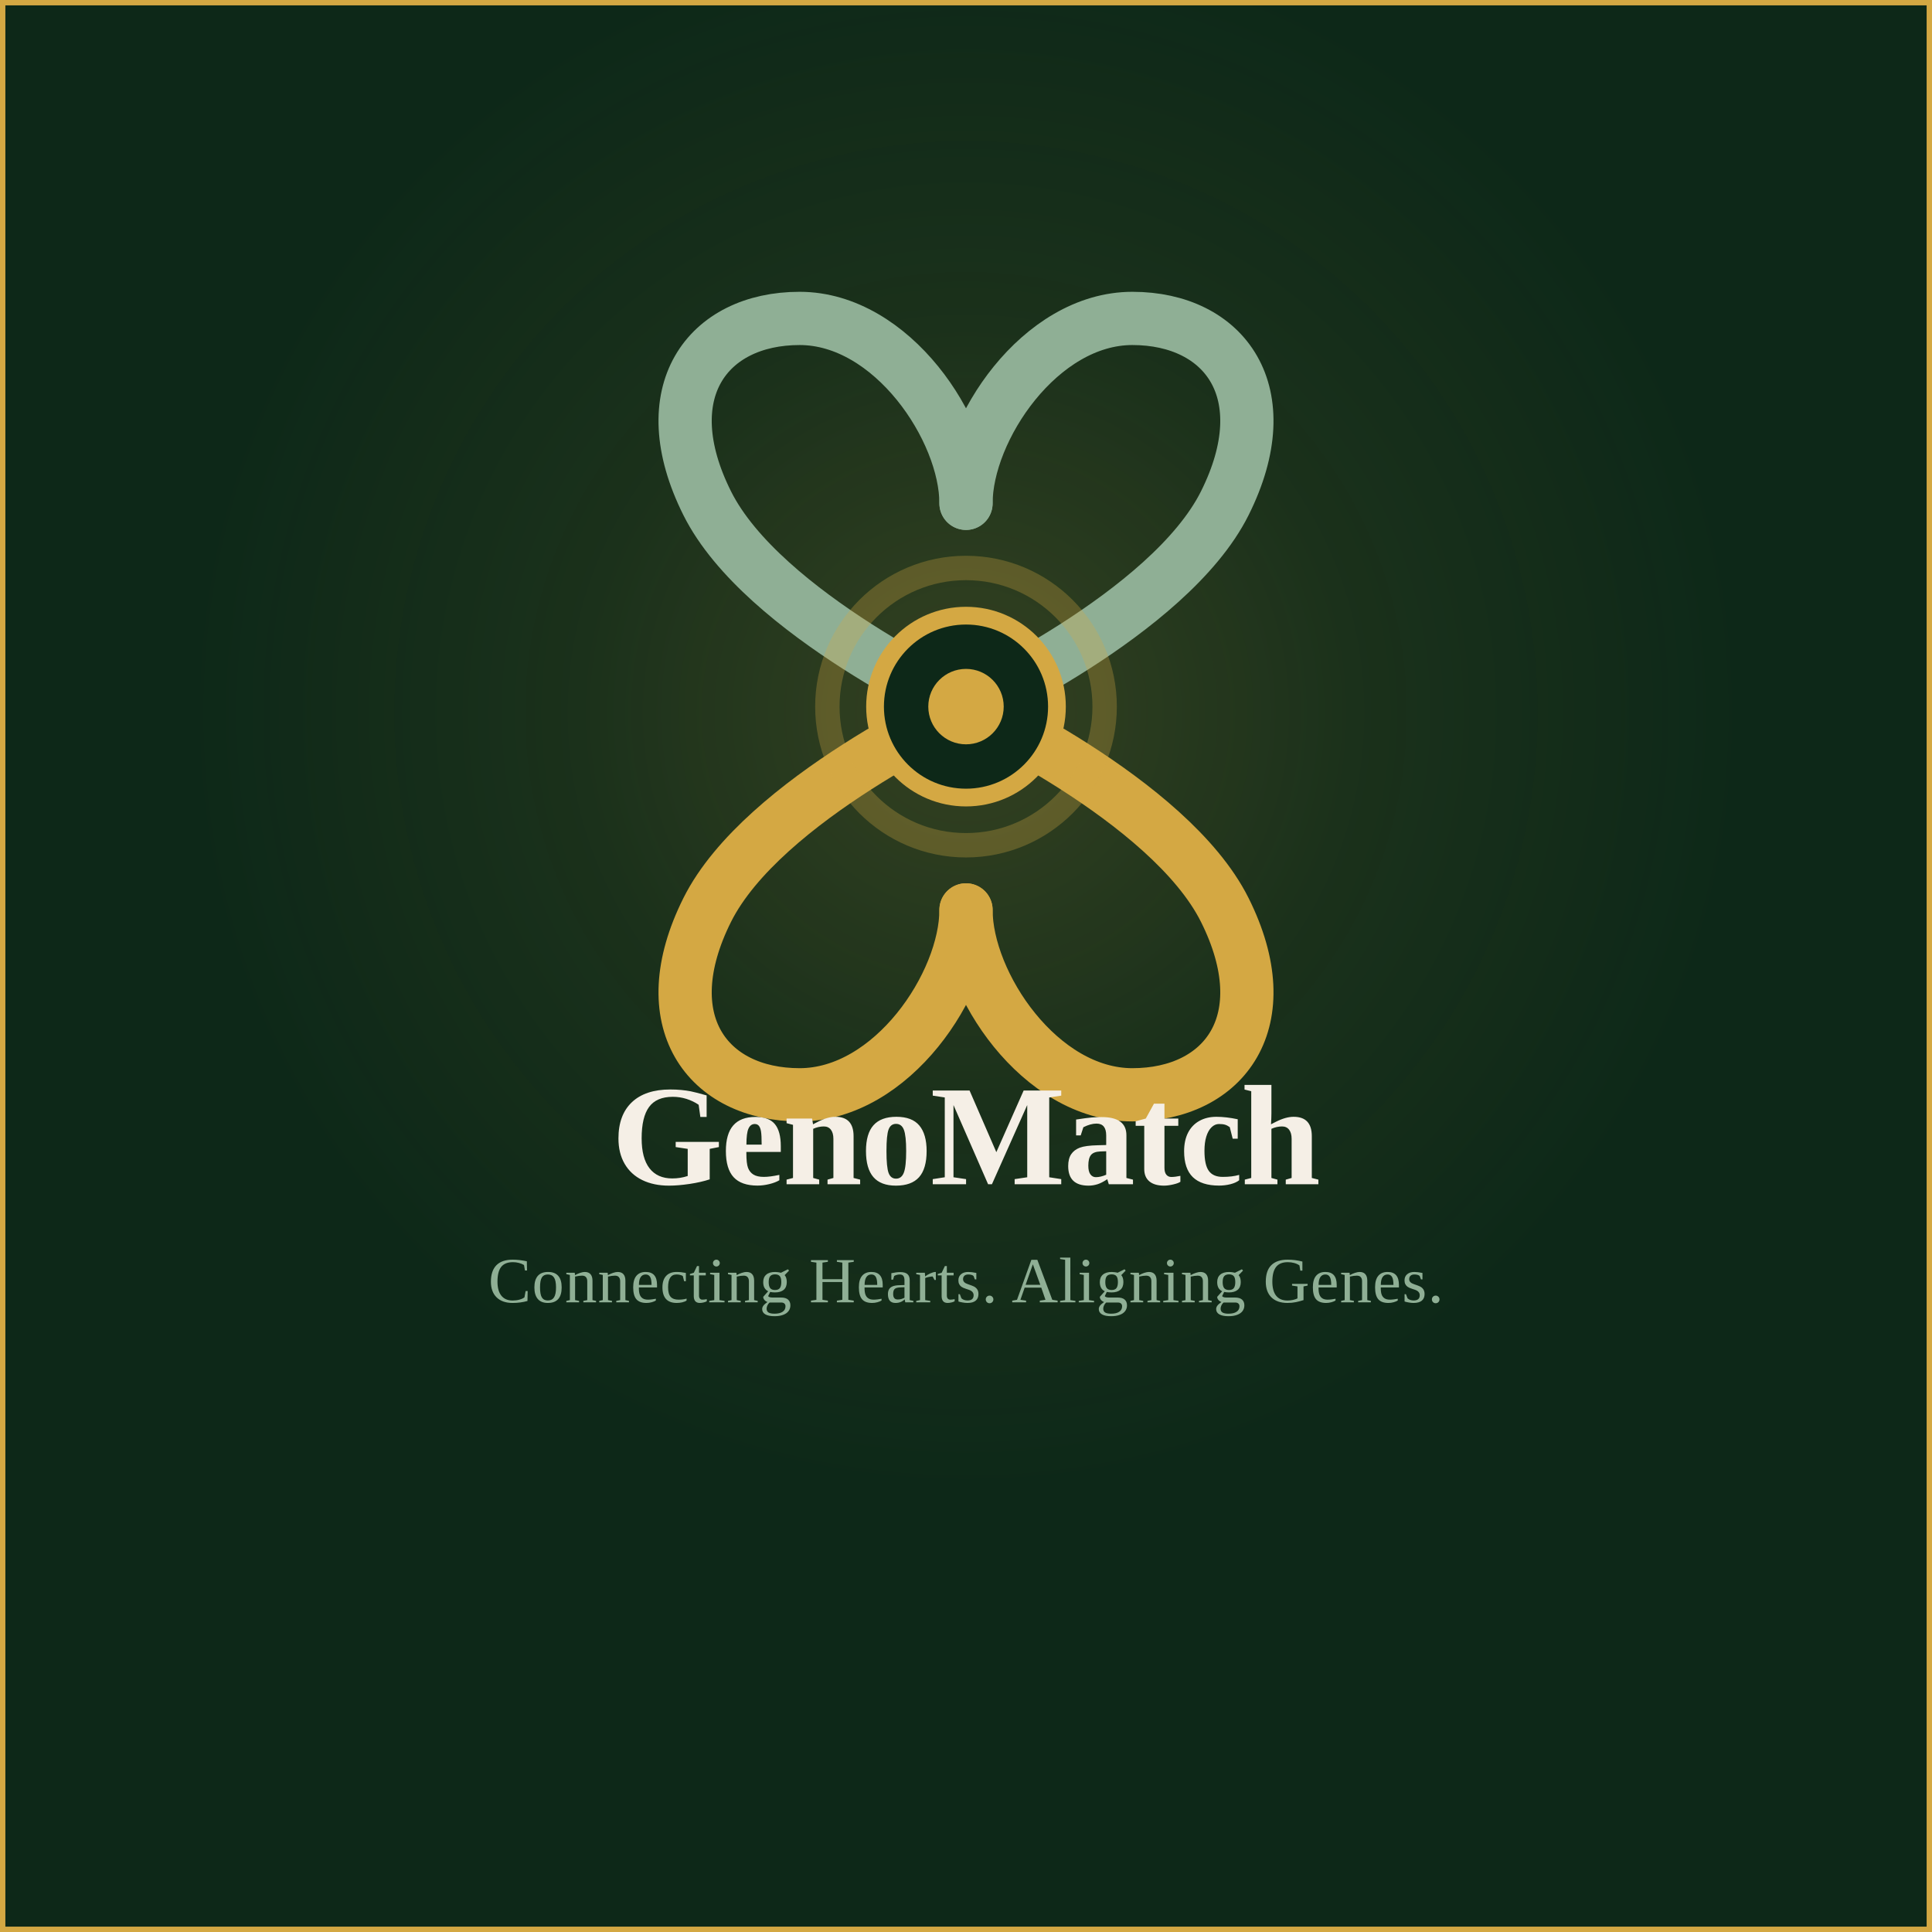
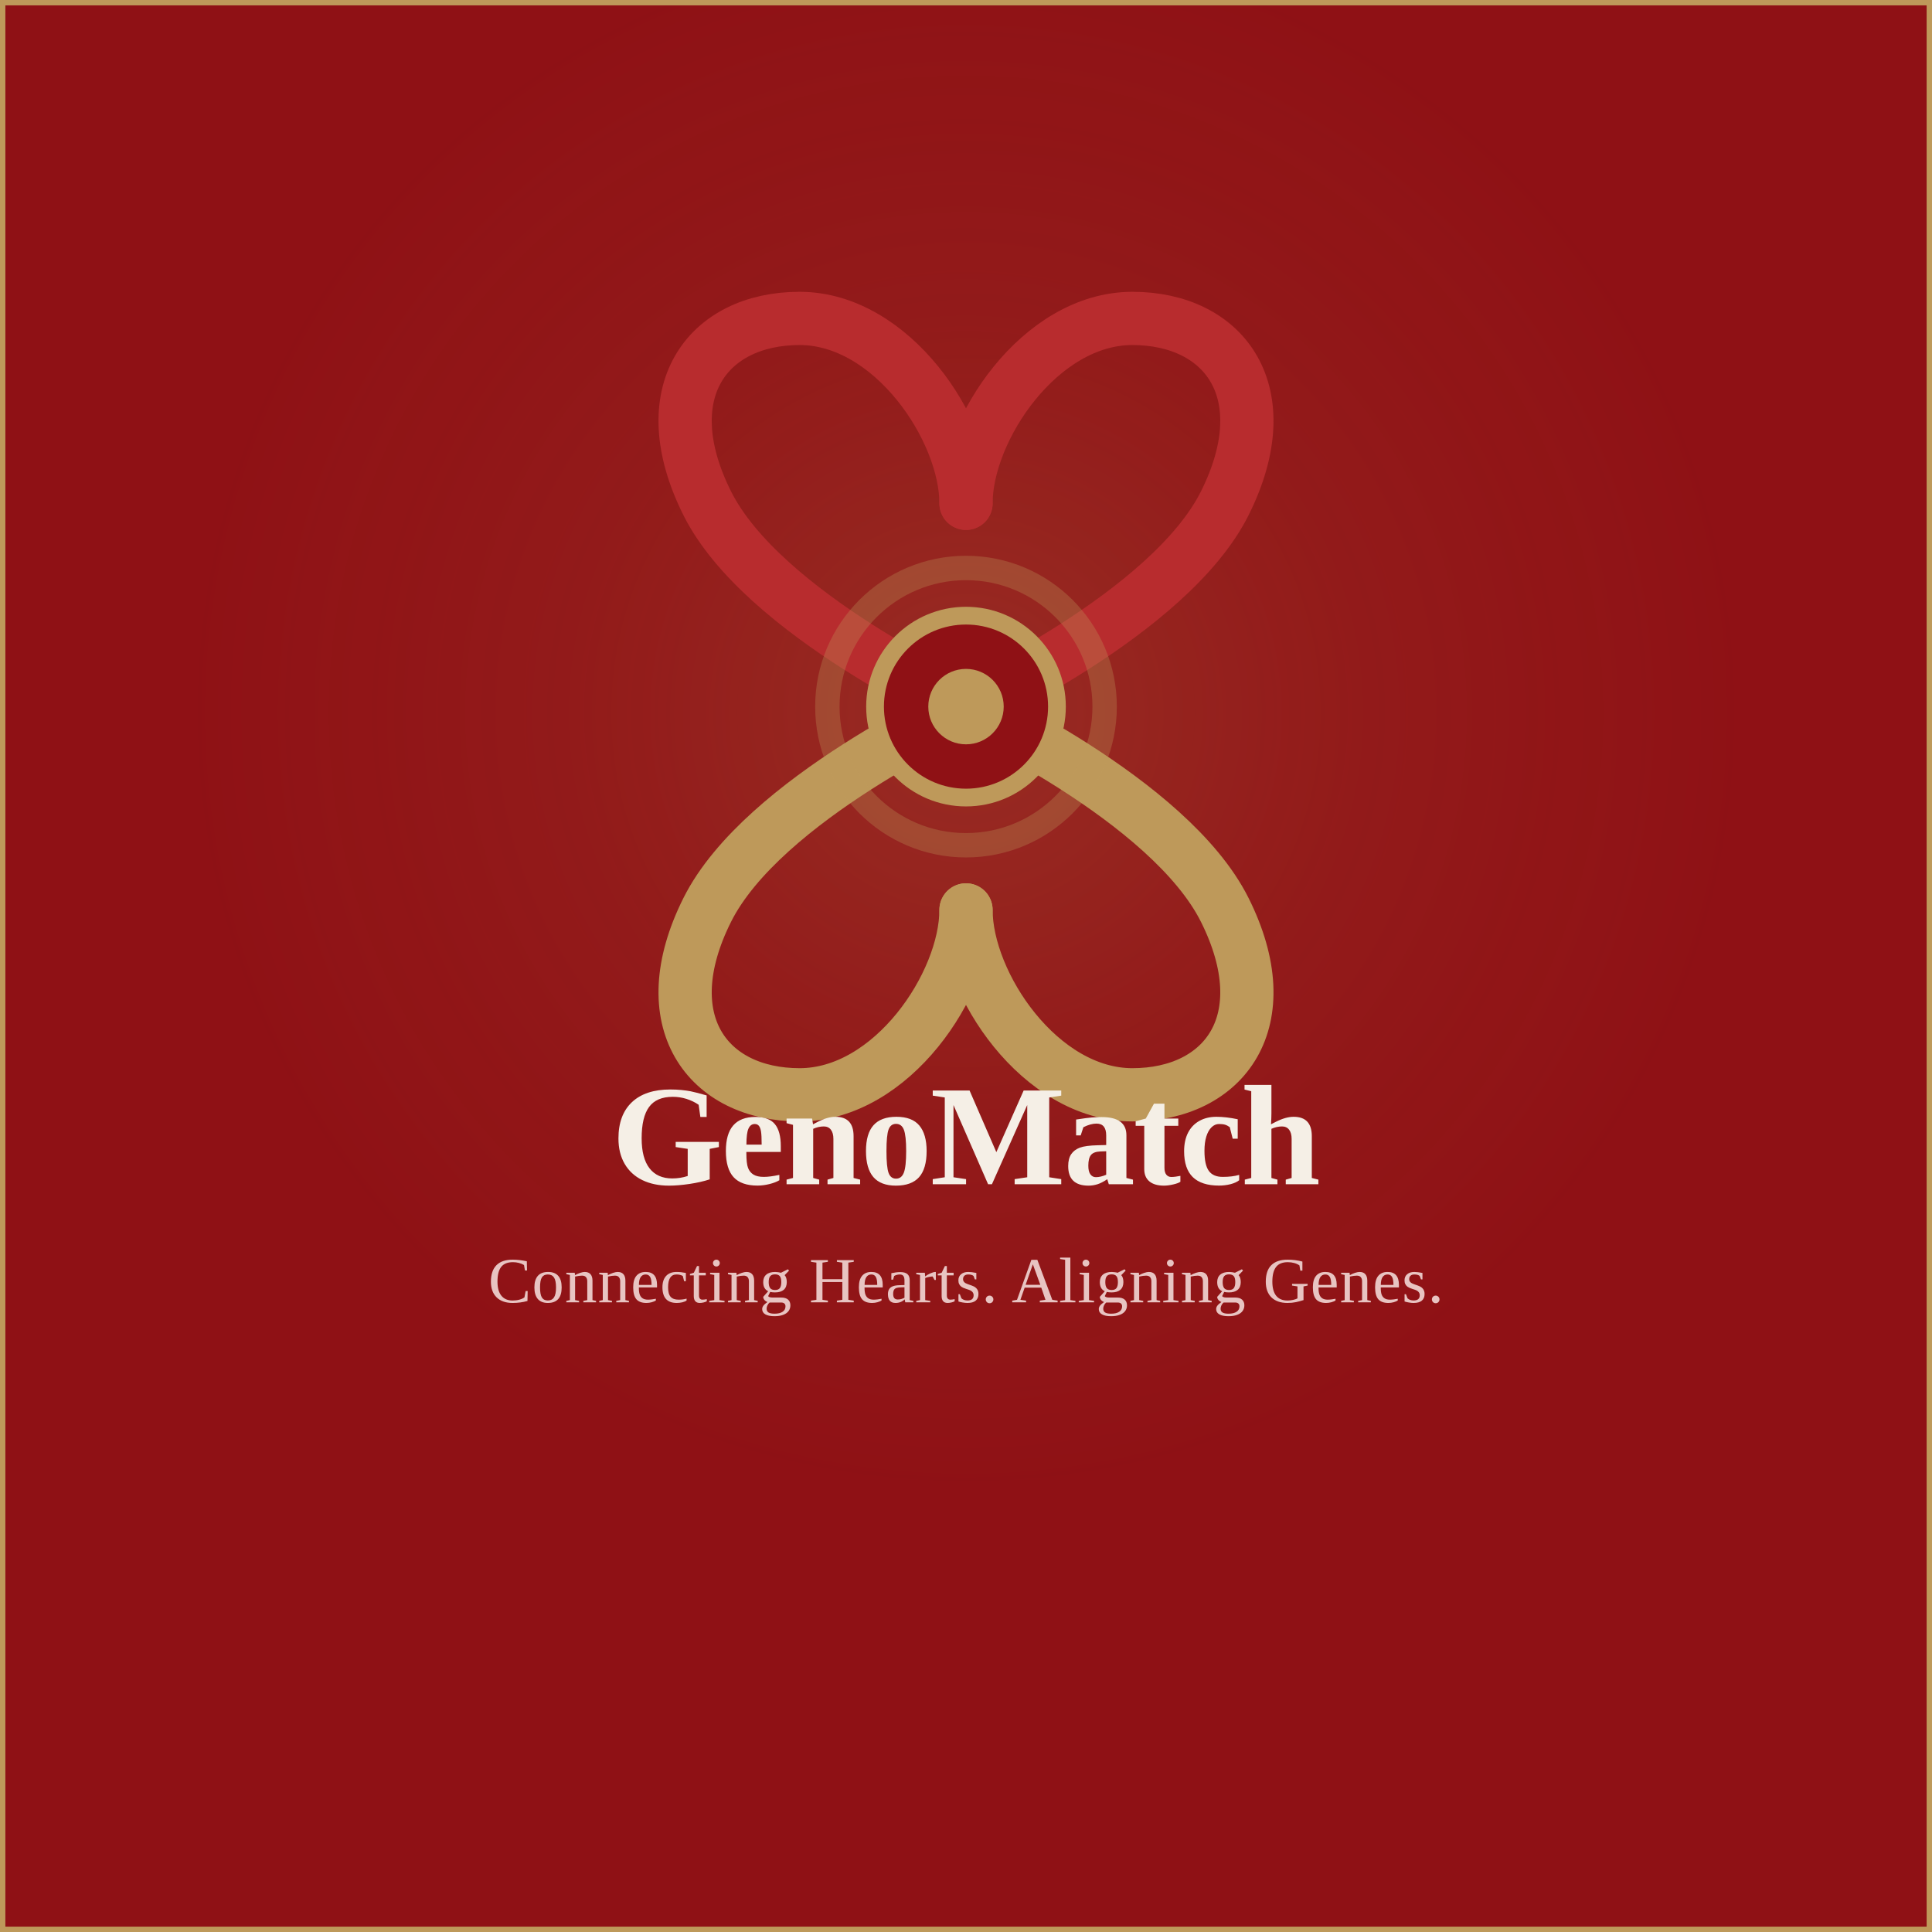
<svg xmlns="http://www.w3.org/2000/svg" width="1080" height="1080" viewBox="0 0 1080 1080" fill="none">
  <defs>
    <radialGradient id="centerGlow" cx="50%" cy="37%" r="40%" fx="50%" fy="37%">
-       <stop offset="0%" stop-color="#D4A843" stop-opacity="0.2" />
-       <stop offset="50%" stop-color="#D4A843" stop-opacity="0.07" />
-       <stop offset="100%" stop-color="#D4A843" stop-opacity="0" />
+       <stop offset="0%" stop-color="#BE995A" stop-opacity="0.2" />
+       <stop offset="50%" stop-color="#BE995A" stop-opacity="0.07" />
+       <stop offset="100%" stop-color="#BE995A" stop-opacity="0" />
    </radialGradient>
  </defs>
-   <rect width="1080" height="1080" fill="#0D2818" />
+   <rect width="1080" height="1080" fill="#8F1115" />
  <rect width="1080" height="1080" fill="url(#centerGlow)" />
  <g transform="translate(540 395) scale(6.2) translate(-50 -50)">
-     <path d="M 50 50 C 50 50, 31.67 41.67, 26.67 31.67 C 21.67 21.67, 26.67 15, 35 15 C 43.33 15, 50 25, 50 31.67" stroke="#8FAF95" stroke-width="4.8" fill="none" stroke-linecap="round" stroke-linejoin="round" />
-     <path d="M 50 31.67 C 50 25, 56.67 15, 65 15 C 73.33 15, 78.33 21.67, 73.33 31.67 C 68.33 41.67, 50 50, 50 50" stroke="#8FAF95" stroke-width="4.8" fill="none" stroke-linecap="round" stroke-linejoin="round" />
-     <path d="M 50 50 C 50 50, 31.67 58.33, 26.67 68.33 C 21.67 78.33, 26.67 85, 35 85 C 43.33 85, 50 75, 50 68.33" stroke="#D4A843" stroke-width="4.8" fill="none" stroke-linecap="round" stroke-linejoin="round" />
-     <path d="M 50 68.33 C 50 75, 56.67 85, 65 85 C 73.33 85, 78.33 78.33, 73.33 68.33 C 68.33 58.33, 50 50, 50 50" stroke="#D4A843" stroke-width="4.8" fill="none" stroke-linecap="round" stroke-linejoin="round" />
-     <circle cx="50" cy="50" r="12.5" fill="none" stroke="#D4A843" stroke-opacity="0.3" stroke-width="2.2" />
-     <circle cx="50" cy="50" r="8.2" fill="#0D2818" stroke="#D4A843" stroke-width="1.6" />
-     <circle cx="50" cy="50" r="3.4" fill="#D4A843" />
+     <path d="M 50 50 C 50 50, 31.67 41.67, 26.67 31.67 C 21.67 21.67, 26.67 15, 35 15 C 43.33 15, 50 25, 50 31.67" stroke="#B82C2E" stroke-width="4.8" fill="none" stroke-linecap="round" stroke-linejoin="round" />
+     <path d="M 50 31.67 C 50 25, 56.67 15, 65 15 C 73.33 15, 78.33 21.67, 73.33 31.67 C 68.33 41.67, 50 50, 50 50" stroke="#B82C2E" stroke-width="4.8" fill="none" stroke-linecap="round" stroke-linejoin="round" />
+     <path d="M 50 50 C 50 50, 31.67 58.33, 26.67 68.33 C 21.67 78.33, 26.67 85, 35 85 C 43.33 85, 50 75, 50 68.33" stroke="#BE995A" stroke-width="4.8" fill="none" stroke-linecap="round" stroke-linejoin="round" />
+     <path d="M 50 68.33 C 50 75, 56.67 85, 65 85 C 73.33 85, 78.33 78.33, 73.33 68.33 C 68.33 58.33, 50 50, 50 50" stroke="#BE995A" stroke-width="4.8" fill="none" stroke-linecap="round" stroke-linejoin="round" />
+     <circle cx="50" cy="50" r="12.5" fill="none" stroke="#BE995A" stroke-opacity="0.3" stroke-width="2.2" />
+     <circle cx="50" cy="50" r="8.2" fill="#8F1115" stroke="#BE995A" stroke-width="1.6" />
+     <circle cx="50" cy="50" r="3.4" fill="#BE995A" />
  </g>
  <text x="540" y="662" text-anchor="middle" fill="#F5EFE6" font-family="Georgia, 'Times New Roman', serif" font-size="80" font-weight="700" letter-spacing="-1">
    GenoMatch
  </text>
-   <text x="540" y="728" text-anchor="middle" fill="#8FAF95" font-family="Georgia, 'Times New Roman', serif" font-size="36" font-weight="400" letter-spacing="0.4">
+   <text x="540" y="728" text-anchor="middle" fill="#E8C4C2" font-family="Georgia, 'Times New Roman', serif" font-size="36" font-weight="400" letter-spacing="0.4">
    Connecting Hearts. Aligning Genes.
  </text>
-   <rect x="1.5" y="1.5" width="1077" height="1077" fill="none" stroke="#D4A843" stroke-width="3" />
+   <rect x="1.5" y="1.5" width="1077" height="1077" fill="none" stroke="#BE995A" stroke-width="3" />
</svg>
